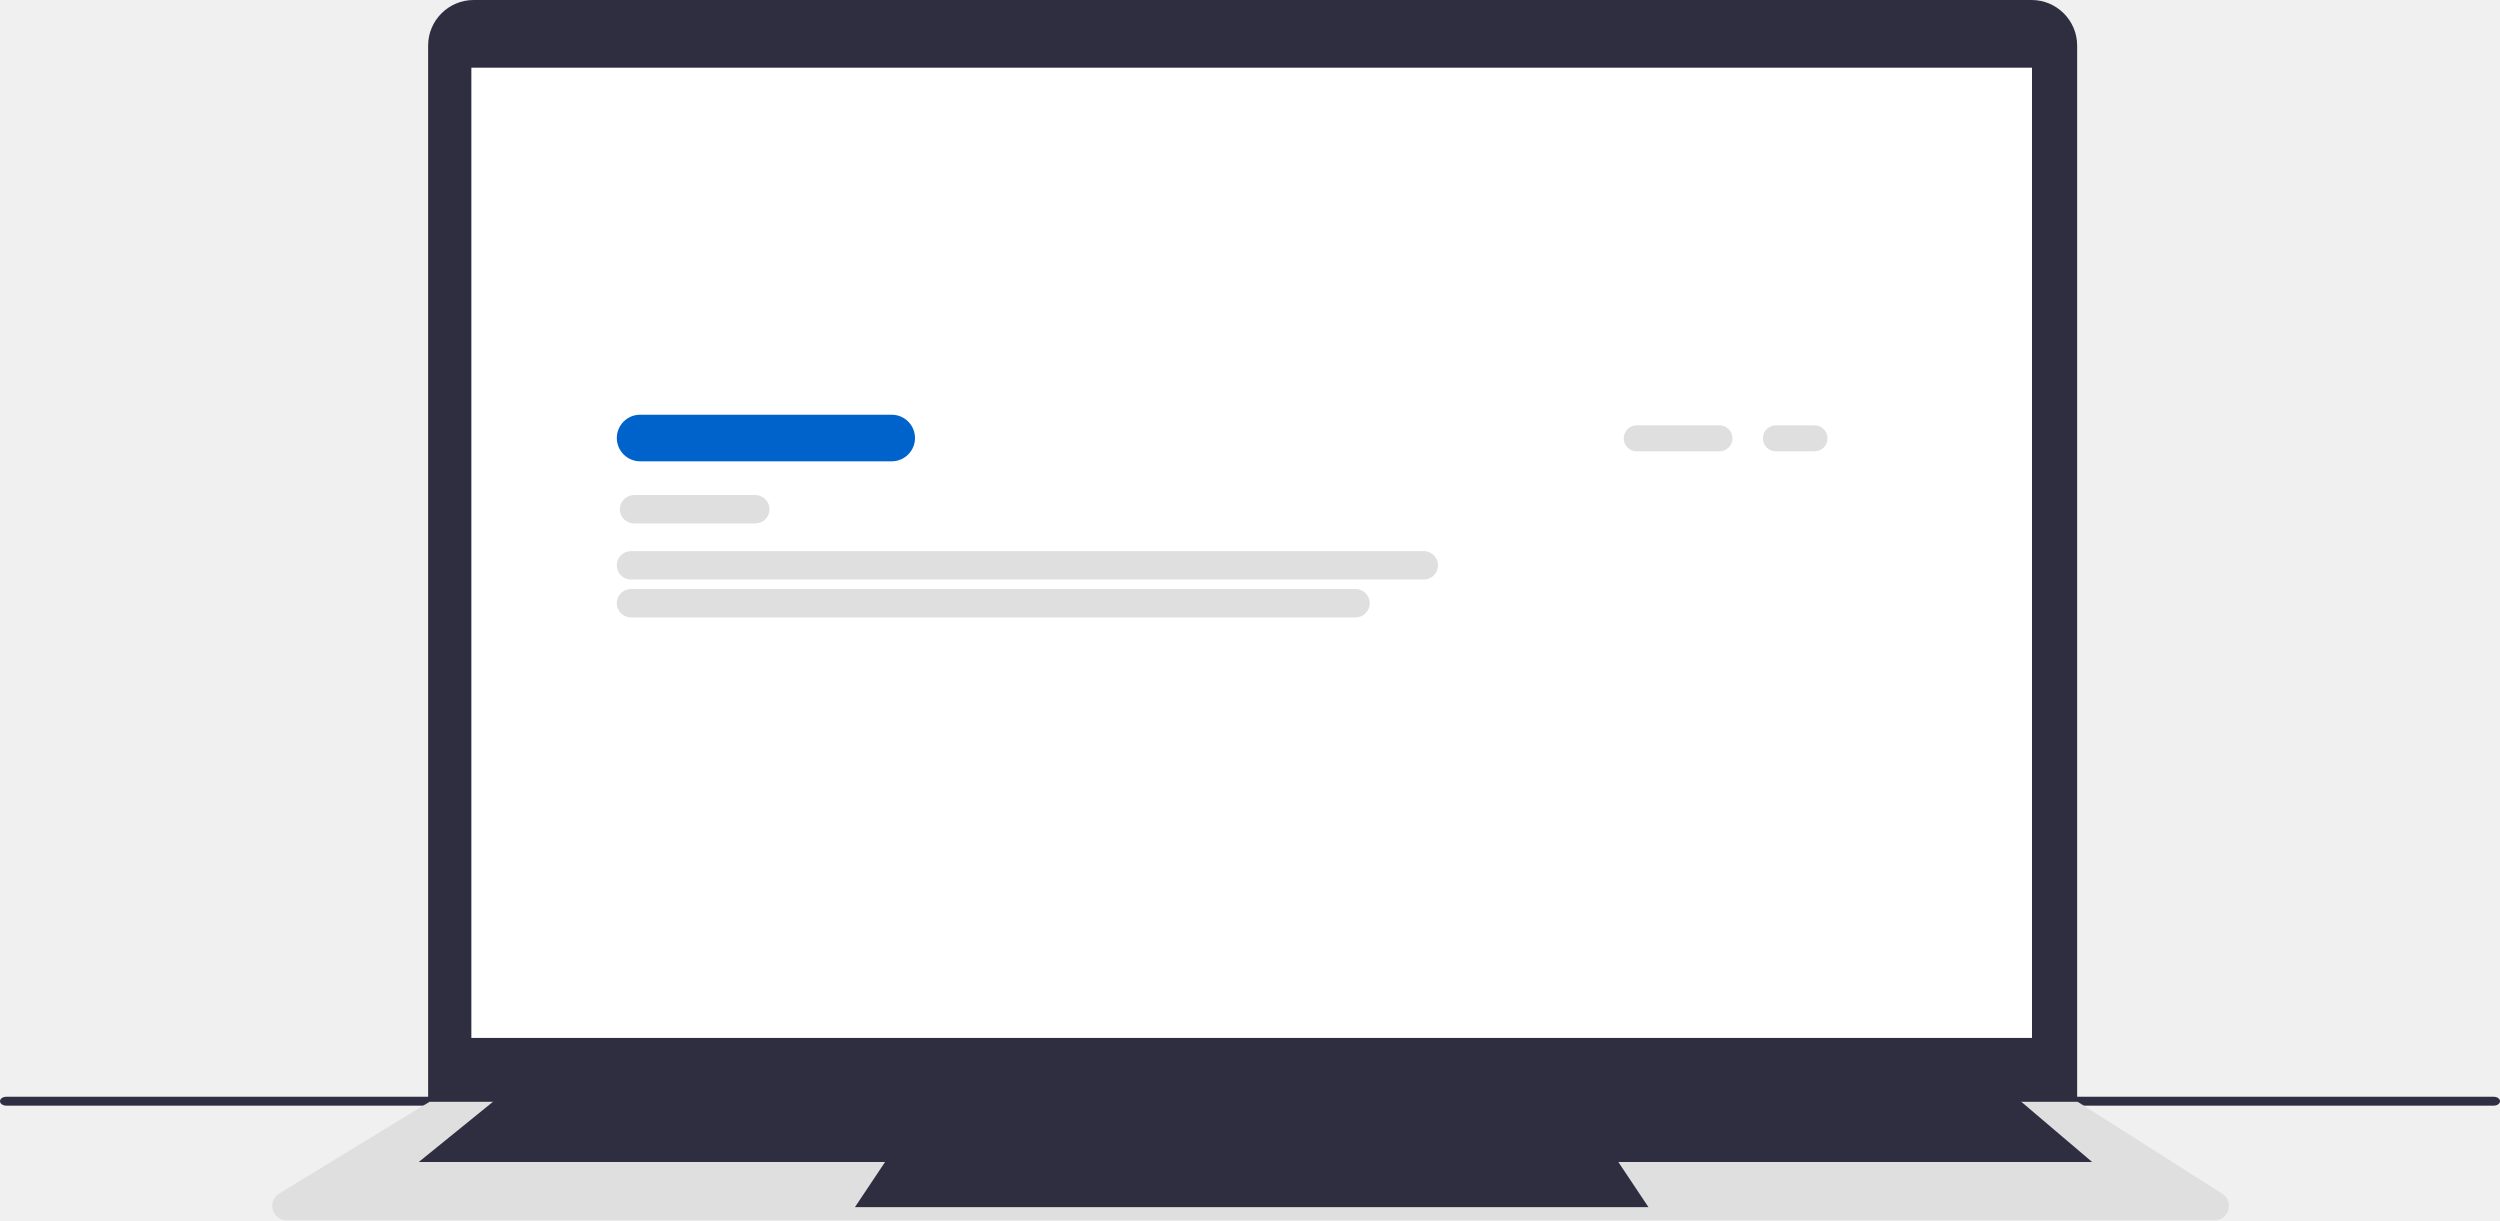
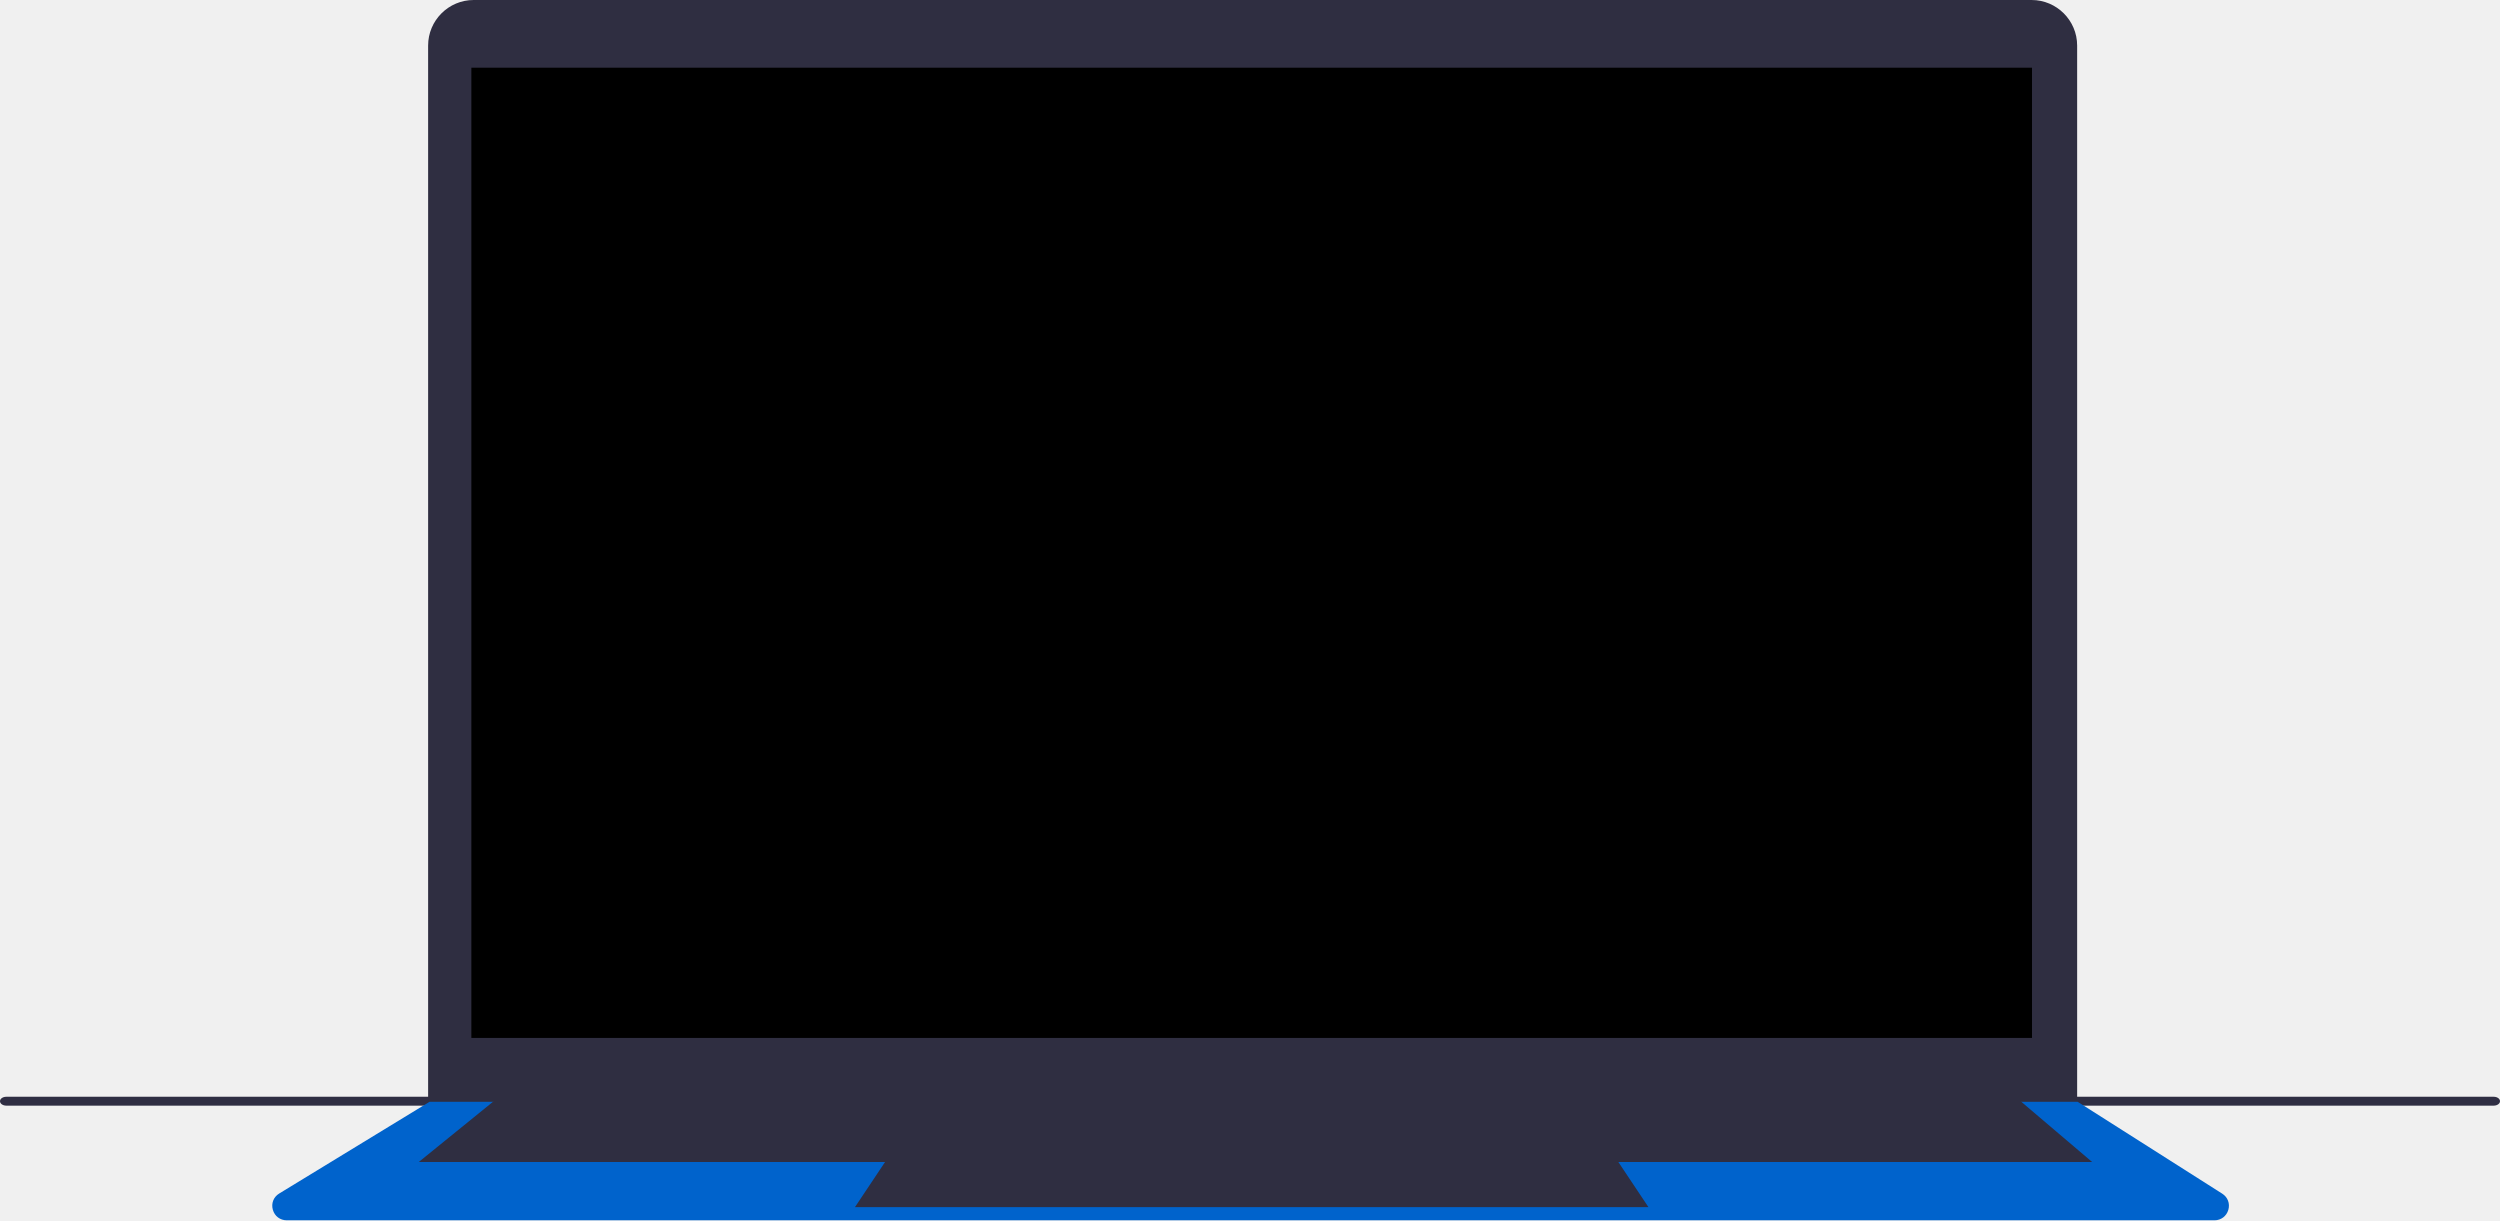
<svg xmlns="http://www.w3.org/2000/svg" width="949.85" height="463.64" viewBox="0 0 949.85 463.64">
  <path d="m0,418.39c0,.94,1.07,1.69,2.41,1.69h945.03c1.33,0,2.41-.75,2.41-1.69s-1.07-1.69-2.41-1.69H2.41c-1.33,0-2.41.75-2.41,1.69Z" fill="#2f2e43" stroke-width="0" />
  <path d="m789.19,420.78H162.66V17.31c0-9.54,7.76-17.31,17.31-17.31h591.91c9.54,0,17.31,7.76,17.31,17.31v403.47Z" fill="#2f2e41" stroke-width="0" />
-   <path d="m841.34,463.64H108.95c-2.53,0-4.6-1.57-5.29-4.01-.68-2.43.27-4.86,2.43-6.17l57.09-34.83h626.22l.18.11,54.72,34.77c2.11,1.34,3.03,3.76,2.33,6.17-.7,2.4-2.77,3.96-5.27,3.96Z" fill="#dfdfdf" stroke-width="0" />
-   <rect x="179.09" y="25.72" width="592.95" height="368.63" fill="#fff" stroke-width="0" />
+   <path d="m841.34,463.64H108.95c-2.53,0-4.6-1.57-5.29-4.01-.68-2.43.27-4.86,2.43-6.17l57.09-34.83h626.22l.18.11,54.72,34.77c2.11,1.34,3.03,3.76,2.33,6.17-.7,2.4-2.77,3.96-5.27,3.96Z" fill="#0063cc" stroke-width="0" />
+   <rect x="179.09" y="25.72" width="592.95" height="368.63" fill="#fffff" stroke-width="0" />
  <polygon points="794.9 441.5 159.09 441.5 190.52 416 764.9 416 794.9 441.5" fill="#2f2e41" stroke-width="0" />
  <polygon points="626.31 458.64 324.83 458.64 336.26 441.5 614.88 441.5 626.31 458.64" fill="#2f2e41" stroke-width="0" />
-   <path d="m653.28,171.49h-31.41c-2.73,0-4.95-2.22-4.95-4.95s2.22-4.95,4.95-4.95h31.41c2.73,0,4.95,2.22,4.95,4.95s-2.22,4.95-4.95,4.95Z" fill="#dfdfdf" stroke-width="0" />
-   <path d="m689.4,171.49h-14.66c-2.73,0-4.95-2.22-4.95-4.95s2.22-4.95,4.95-4.95h14.66c2.73,0,4.95,2.22,4.95,4.95s-2.22,4.95-4.95,4.95Z" fill="#dfdfdf" stroke-width="0" />
-   <path d="m338.8,175.27h-95.6c-4.88,0-8.85-3.97-8.85-8.85s3.97-8.85,8.85-8.85h95.6c4.88,0,8.85,3.97,8.85,8.85s-3.97,8.85-8.85,8.85Z" fill="#0063cc" stroke-width="0" />
-   <path d="m286.97,198.88h-46.07c-2.97,0-5.4-2.42-5.4-5.4s2.42-5.4,5.4-5.4h46.07c2.97,0,5.4,2.42,5.4,5.4s-2.42,5.4-5.4,5.4Z" fill="#dfdfdf" stroke-width="0" />
-   <path d="m540.95,220.19H239.74c-2.97,0-5.4-2.42-5.4-5.4s2.42-5.4,5.4-5.4h301.21c2.97,0,5.4,2.42,5.4,5.4s-2.42,5.4-5.4,5.4Z" fill="#dfdfdf" stroke-width="0" />
-   <path d="m515.04,234.59H239.74c-2.97,0-5.4-2.42-5.4-5.4s2.42-5.4,5.4-5.4h275.29c2.97,0,5.4,2.42,5.4,5.4s-2.42,5.4-5.4,5.4Z" fill="#dfdfdf" stroke-width="0" />
</svg>
